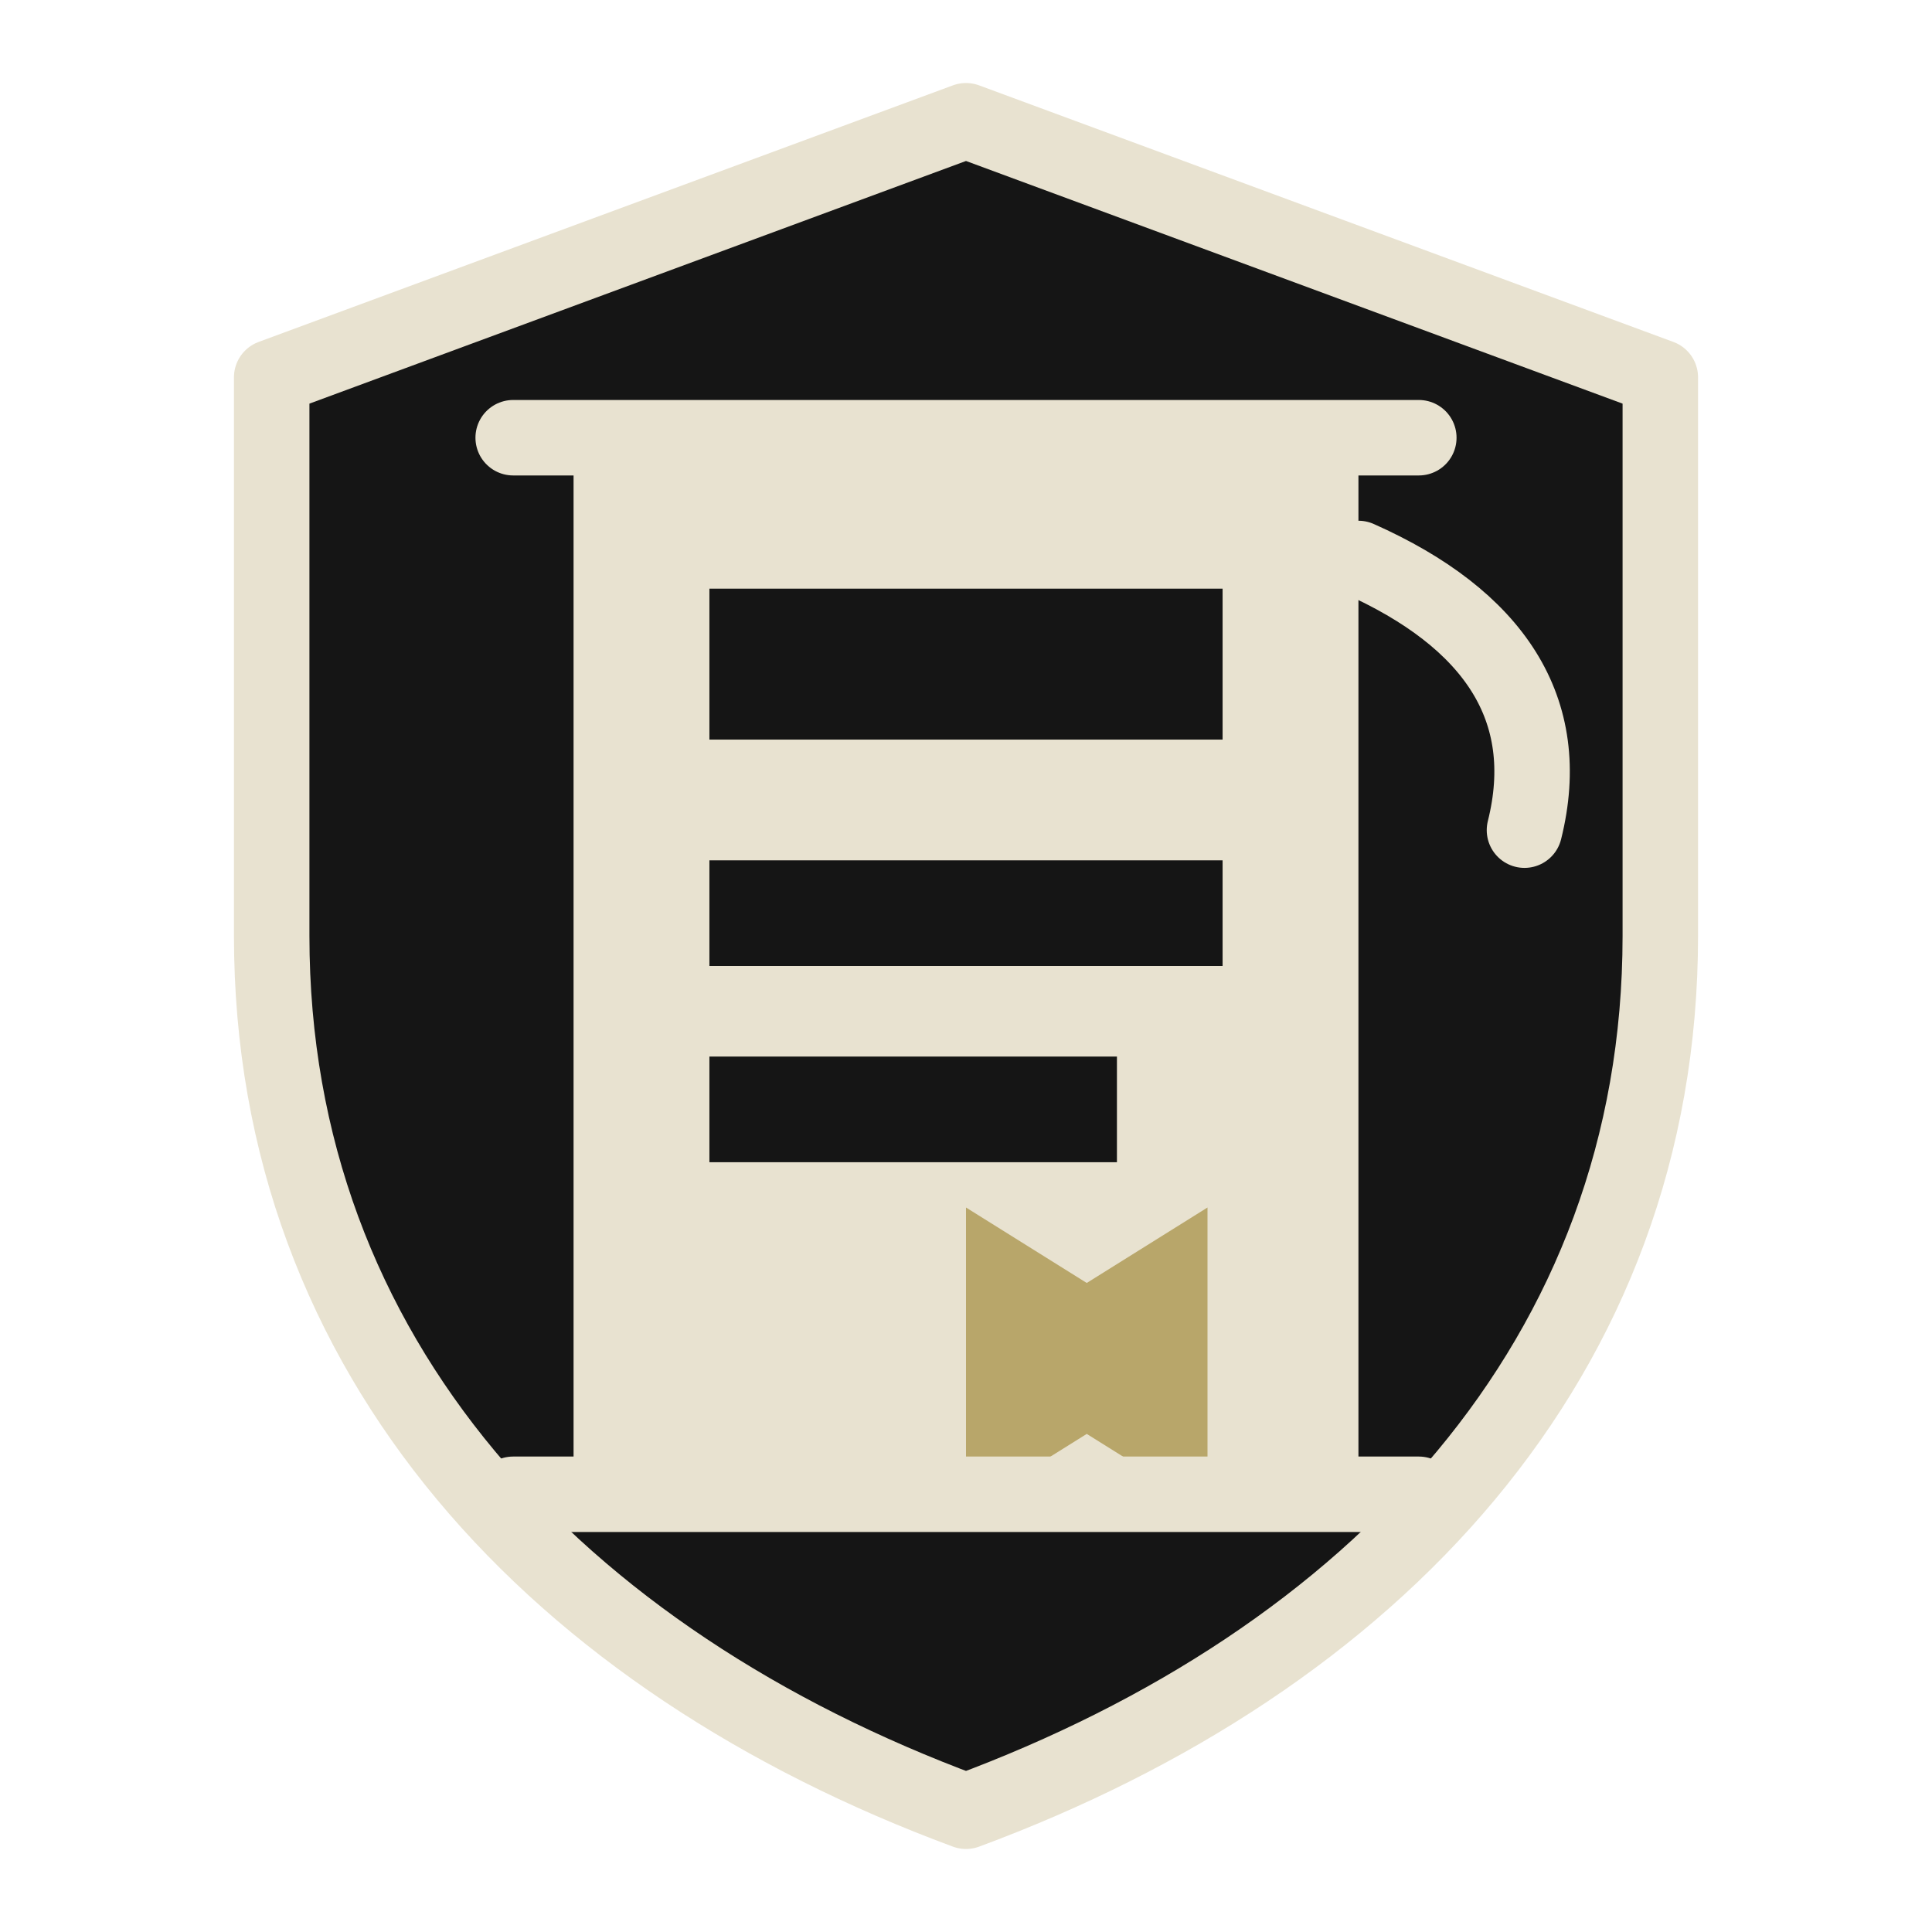
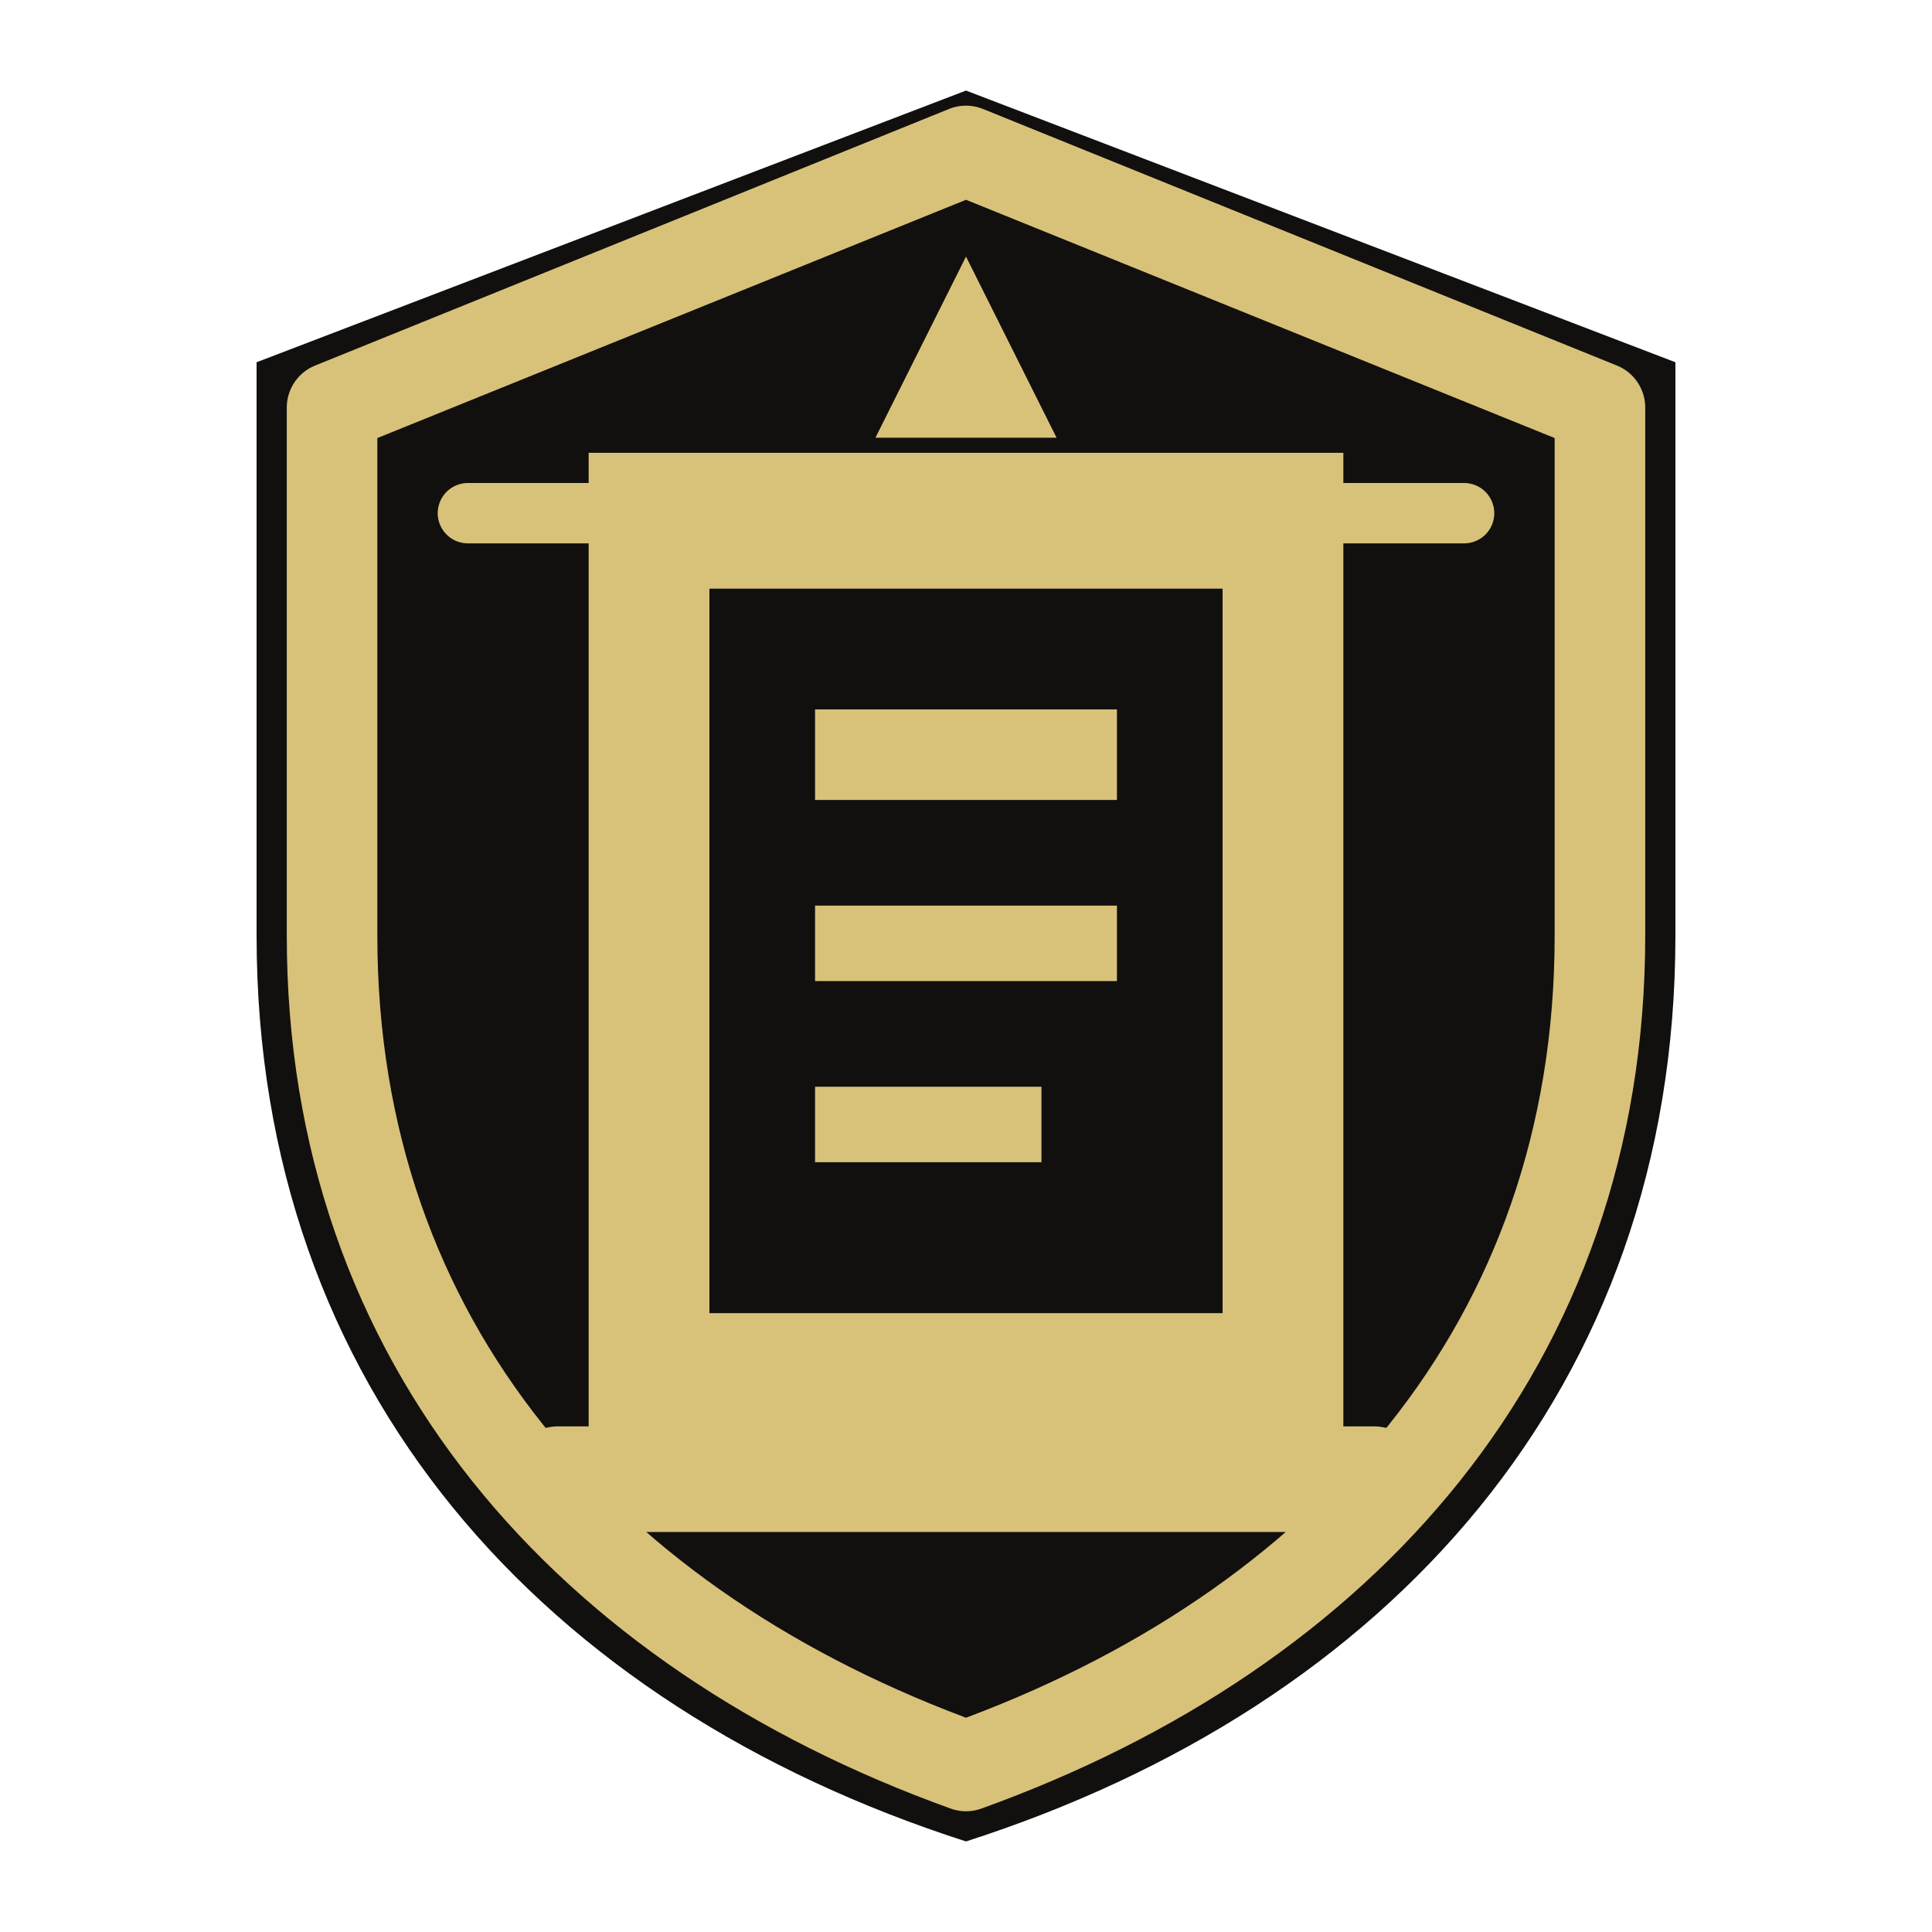
- <svg xmlns="http://www.w3.org/2000/svg" viewBox="0 0 128 128" role="img" aria-label="legends icon">
+ <svg xmlns="http://www.w3.org/2000/svg" viewBox="0 0 128 128" role="img" aria-labelledby="title">
  <defs>
-     <style>.bg{fill:#151515}.fg{fill:#e8e2d0}.st{stroke:#e8e2d0;stroke-width:5;stroke-linecap:round;stroke-linejoin:round;fill:none}.dark{fill:#151515}.acc{fill:#b8a66a}</style>
+     <style>
+     .bg{fill:#12100e;}
+     .ring{fill:none;stroke:#d8c27a;stroke-width:6;stroke-linejoin:round;}
+     .gold{fill:#d8c27a;}
+     .dark{fill:#12100e;}
+     .line{fill:none;stroke:#d8c27a;stroke-width:7;stroke-linecap:round;stroke-linejoin:round;}
+     .thin{fill:none;stroke:#d8c27a;stroke-width:4;stroke-linecap:round;stroke-linejoin:round;}
+     .cut{fill:none;stroke:#12100e;stroke-width:6;stroke-linecap:round;stroke-linejoin:round;}
+   </style>
  </defs>
-   <path class="bg" d="M64 6 112 24v38c0 30-20 50-48 60C36 112 16 92 16 62V24L64 6Z" />
-   <path class="st" d="M64 8 110 25v37c0 28-19 48-46 58-27-10-46-30-46-58V25L64 8Z" />
-   <path class="fg" d="M38 29h52v70H38z" />
-   <path class="dark" d="M47 39h34v10H47zM47 57h34v7H47zM47 70h27v7H47z" />
-   <path class="acc" d="M64 80l8 5 8-5v20l-8-5-8 5z" />
-   <path class="st" d="M34 29h60M34 99h60M90 37c9 4 13 10 11 18" />
+   <path class="bg" d="M64 6 111 24v38c0 30-19 51-47 60C36 113 17 92 17 62V24L64 6Z" />
+   <path class="ring" d="M64 10 106 27v35c0 27-17 46-42 55-25-9-42-28-42-55V27L64 10Z" />
+   <path class="gold" d="M39 30h50v66H39z" />
+   <path class="dark" d="M47 39h34v48H47z" />
+   <path class="gold" d="M54 47h20v6H54zM54 60h20v5H54zM54 72h15v5H54z" />
+   <path class="gold" d="M64 17l6 12H58l6-12Z" />
+   <path class="line" d="M37 98h54" />
+   <path class="thin" d="M31 34h13M84 34h13" />
</svg>
